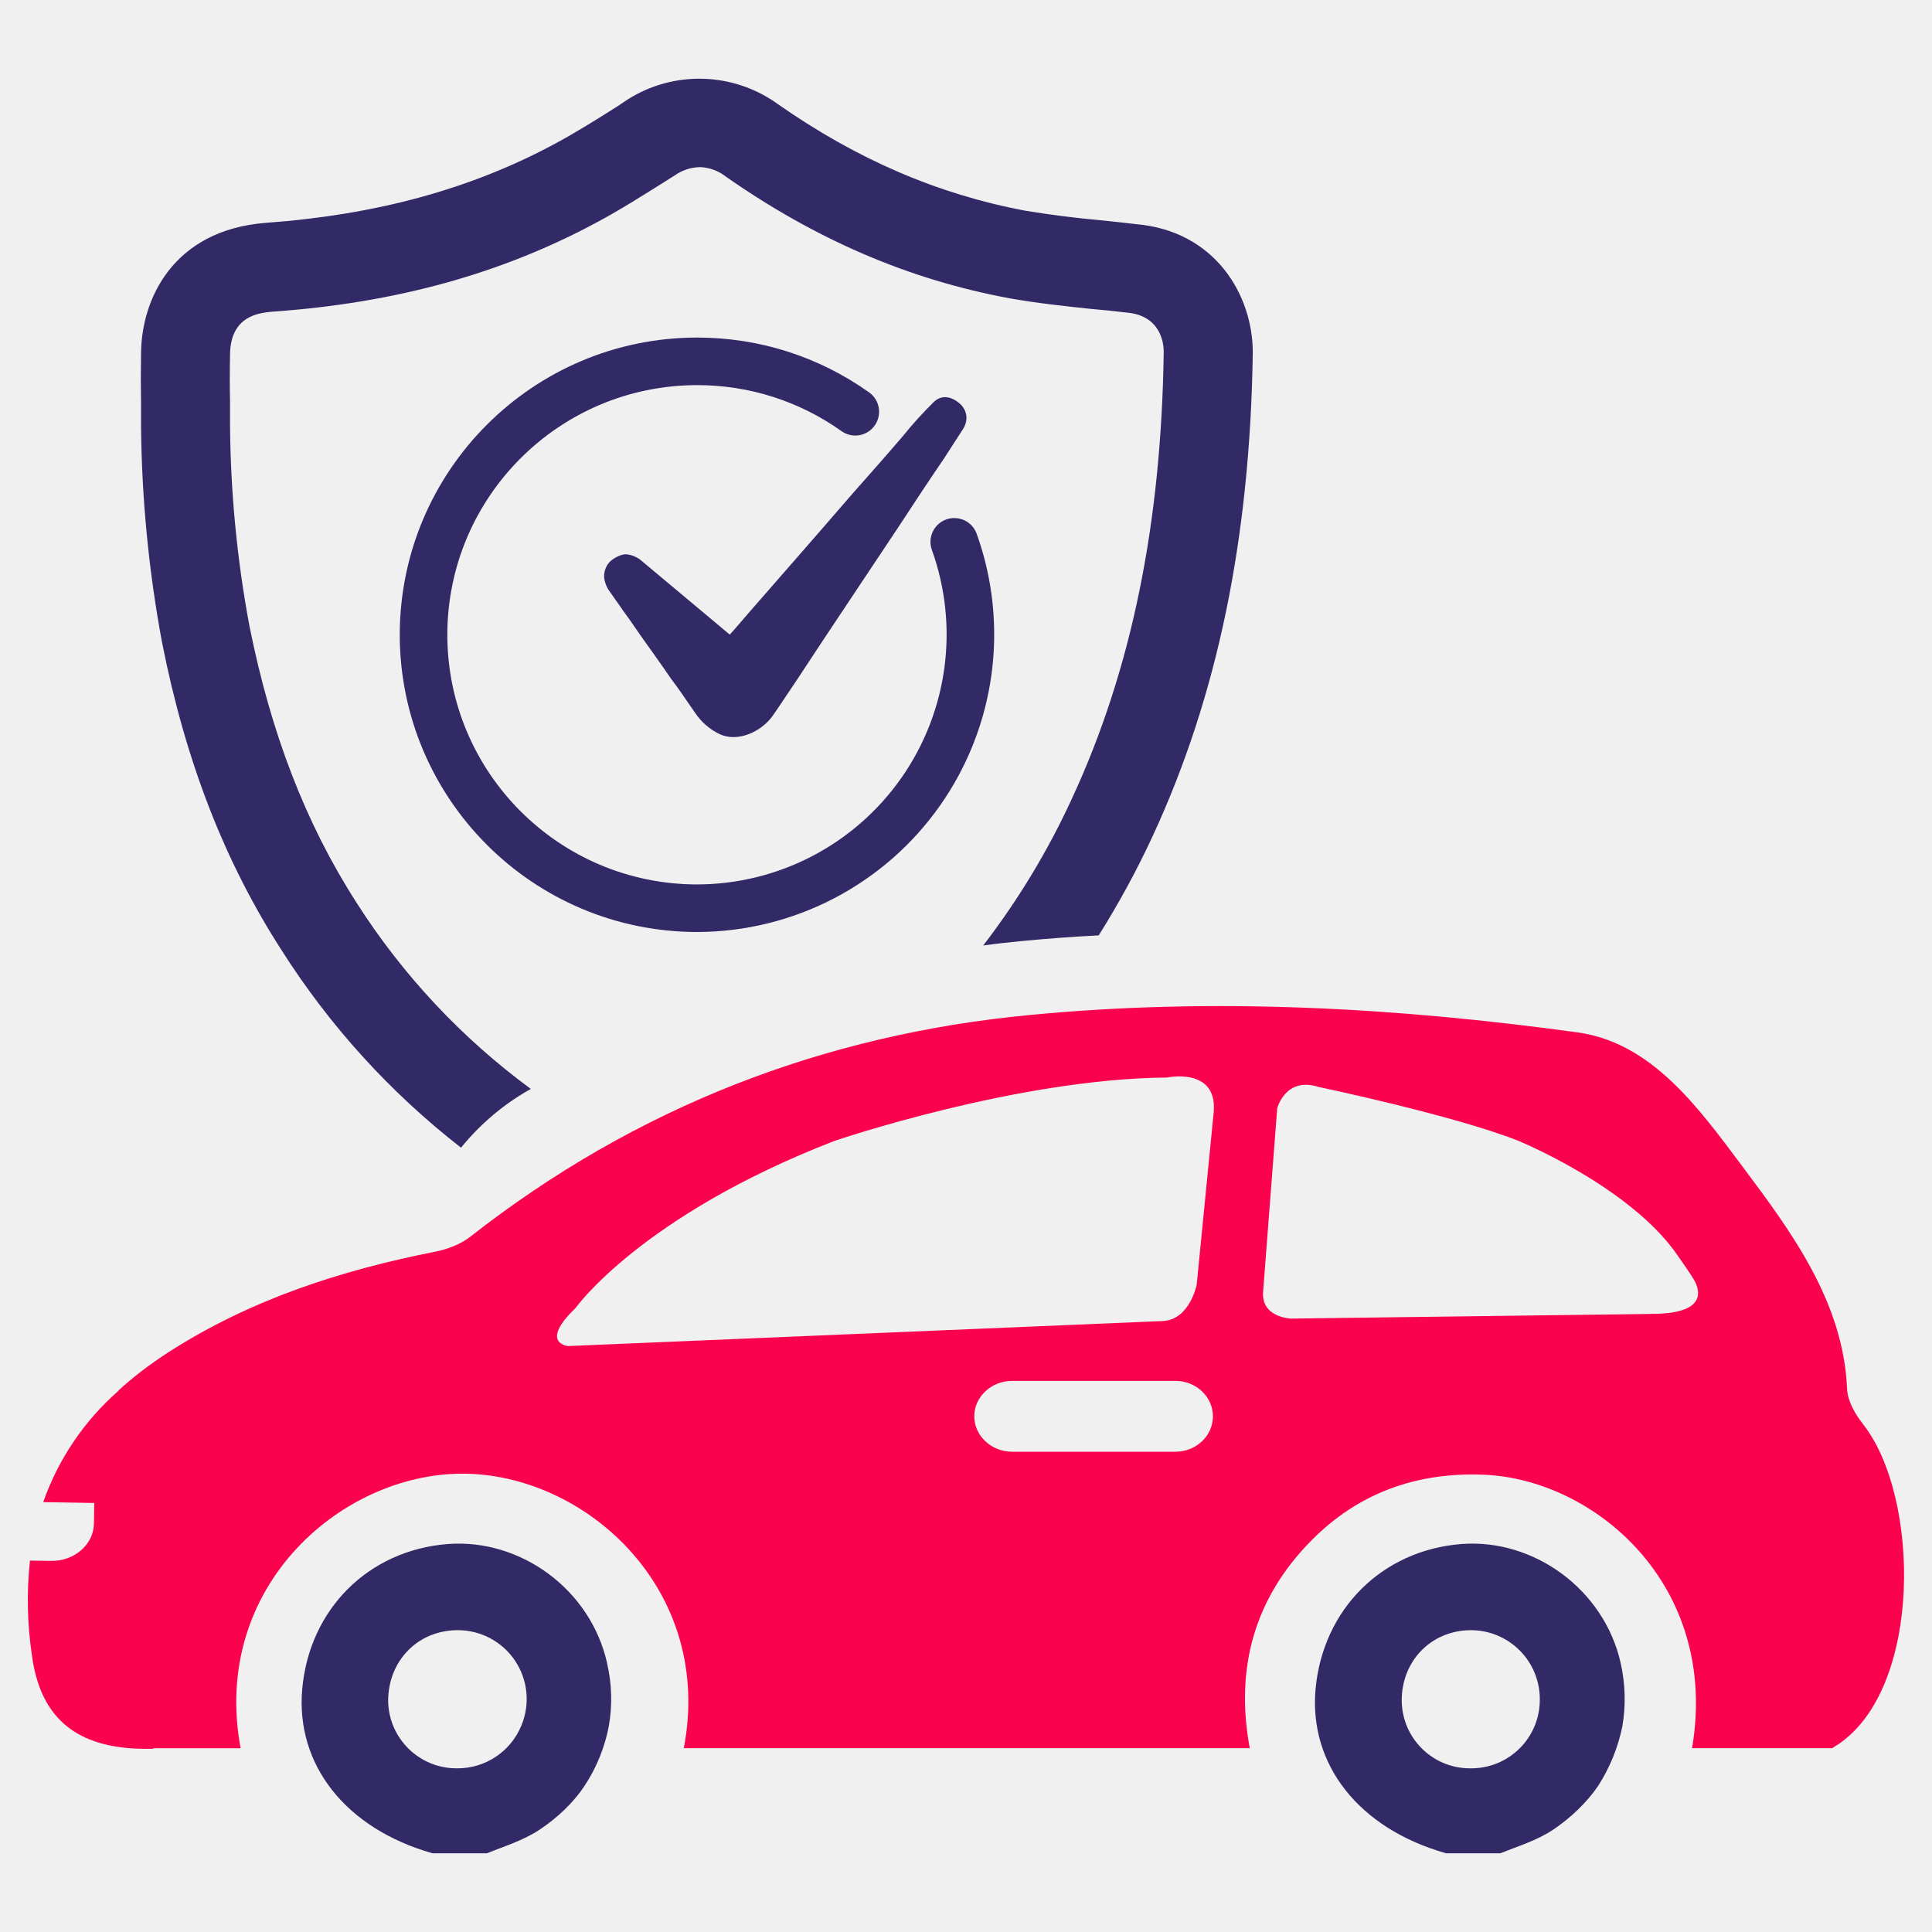
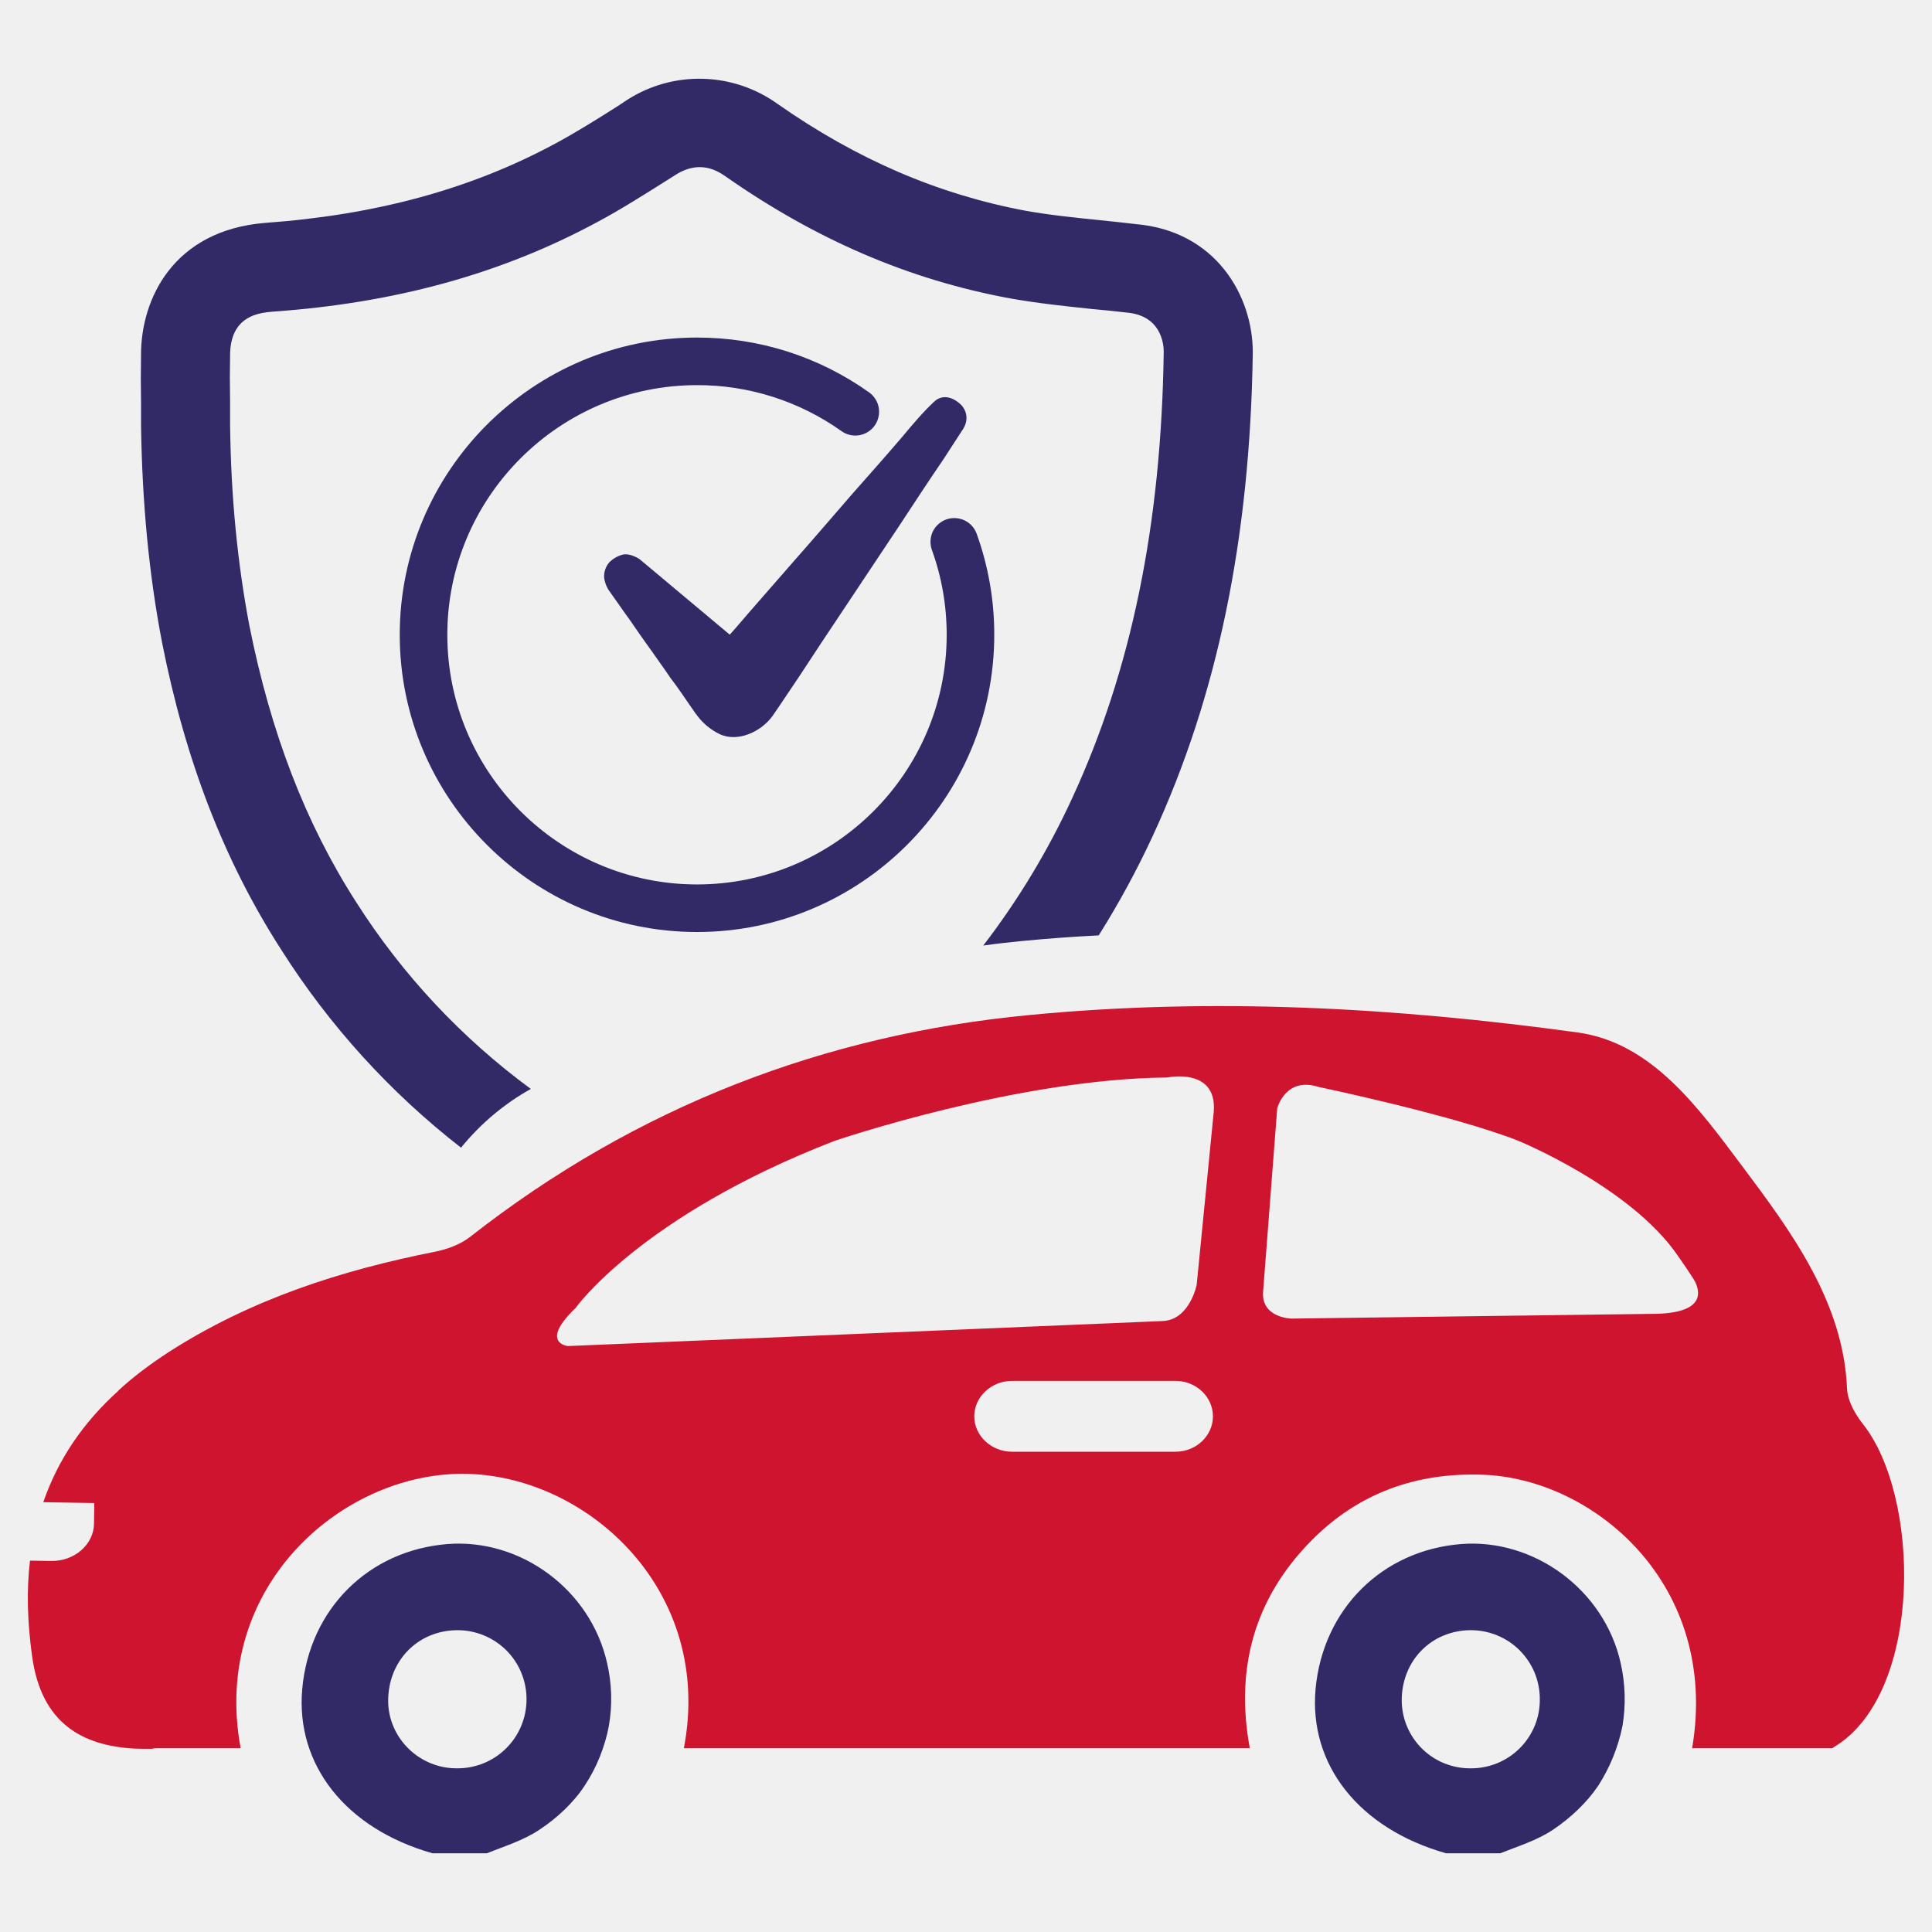
- <svg xmlns="http://www.w3.org/2000/svg" width="32" height="32" fill="none">
-   <g clip-path="url(#clip0_411_9102)">
-     <path d="M18.813 3.712c-.196-.024-.393-.044-.585-.064a17.05 17.05 0 01-1.239-.157c-1.45-.271-2.798-.851-4.11-1.77a2.22 2.22 0 00-2.488-.07l-.163.109c-.34.216-.694.437-1.033.619-1.396.753-2.965 1.18-4.804 1.313-1.52.123-2.055 1.259-2.055 2.179-.005.265-.005.53 0 .787v.388a20.58 20.58 0 00.349 3.6c.388 1.961 1.032 3.623 1.976 5.088a12.9 12.9 0 002.975 3.275c.32-.394.712-.725 1.156-.973A11.499 11.499 0 015.9 14.943c-.84-1.308-1.416-2.807-1.77-4.583a18.865 18.865 0 01-.32-3.324v-.393a18.99 18.99 0 010-.757c0-.664.492-.703.694-.723 2.046-.143 3.806-.63 5.39-1.485.388-.207.781-.458 1.125-.674l.163-.103a.756.756 0 01.408-.133.73.73 0 01.432.157c1.5 1.048 3.034 1.707 4.701 2.016.443.079.895.128 1.362.177.187.015.37.035.576.059.57.049.614.517.614.649-.04 2.857-.536 5.276-1.52 7.4-.397.864-.89 1.68-1.47 2.434.212-.029.429-.053.645-.074.422-.04.845-.072 1.268-.093.333-.53.632-1.08.895-1.647 1.072-2.316 1.613-4.932 1.657-8.01 0-.939-.614-2.011-1.937-2.124z" fill="#322967" />
-     <path d="M11.545 15.437a4.93 4.93 0 01-4.924-4.923 4.929 4.929 0 014.924-4.923c1.029 0 2.014.314 2.85.908a.394.394 0 11-.457.642 4.11 4.11 0 00-2.393-.762 4.14 4.14 0 00-4.136 4.135 4.14 4.14 0 004.136 4.135 4.14 4.14 0 003.89-5.54.394.394 0 01.742-.268 4.93 4.93 0 01-4.632 6.596z" fill="#322967" />
-     <path d="M15.926 7.145c-.095.148-.196.301-.29.449-.249.364-.492.733-.734 1.103l-.882 1.325c-.264.396-.528.791-.786 1.187-.148.217-.29.438-.438.65-.185.258-.58.448-.887.295a1 1 0 01-.386-.333c-.031-.047-.063-.09-.095-.137l-.142-.206a7.13 7.13 0 00-.18-.248c-.063-.095-.132-.19-.195-.28-.069-.1-.138-.195-.206-.29-.064-.09-.132-.185-.196-.28-.058-.084-.116-.169-.18-.253-.041-.064-.089-.127-.137-.196l-.11-.158c-.006-.005-.011-.016-.017-.027a.5.5 0 01-.058-.174.35.35 0 01.09-.264.5.5 0 01.216-.121s.106-.037.28.074l1.494 1.25c.106-.115.206-.237.312-.358l.765-.876c.317-.36.628-.723.94-1.082.285-.322.57-.644.85-.971a6.51 6.51 0 01.517-.57c.148-.138.328-.069.454.058 0 0 .186.185 0 .433zm10.917 20.399c-.273-1.217-1.437-2.063-2.639-1.97-1.314.103-2.292 1.08-2.414 2.4-.113 1.25.713 2.311 2.16 2.722h.9c.278-.112.605-.21.874-.39.284-.191.557-.446.748-.729a2.9 2.9 0 00.4-.987 2.702 2.702 0 00-.029-1.046zm-2.483 1.745a1.13 1.13 0 01-1.143-1.115c-.005-.664.488-1.168 1.139-1.173a1.141 1.141 0 011.148 1.144 1.134 1.134 0 01-1.144 1.144zm-14.305-1.745c-.274-1.217-1.432-2.063-2.64-1.97-1.314.103-2.291 1.08-2.409 2.4-.112 1.25.714 2.311 2.156 2.722h.904c.273-.112.6-.21.87-.39.288-.191.562-.446.747-.729.196-.293.337-.645.401-.987a2.601 2.601 0 00-.03-1.046zm-2.483 1.745a1.132 1.132 0 01-1.143-1.115c0-.664.488-1.168 1.143-1.173a1.14 1.14 0 011.062 1.583 1.14 1.14 0 01-1.062.705z" fill="#322967" />
-     <path d="M30.852 23.58c-.127-.161-.25-.376-.259-.576-.058-1.437-.928-2.61-1.73-3.68-.728-.973-1.5-2.053-2.732-2.224-3.02-.415-6.05-.581-9.08-.288-3.387.322-6.505 1.51-9.272 3.68-.161.122-.371.2-.572.24-1.554.308-3.05.787-4.418 1.666-.308.2-.586.41-.83.636v.005A4.375 4.375 0 00.716 24.88l.845.014-.005.343c-.005.346-.327.625-.713.616l-.347-.005a6.178 6.178 0 00.034 1.578c.151 1.124.84 1.486 1.69 1.535.094.005.191.005.29.005a.195.195 0 00.048-.01h1.427c-.503-2.708 1.73-4.605 3.768-4.546 2.004.059 4.071 1.95 3.573 4.545H20.7c-.245-1.319.073-2.482 1.021-3.44.772-.782 1.73-1.129 2.83-1.09 1.843.059 3.935 1.818 3.475 4.53h2.322s.078-.053.083-.053c1.417-.928 1.378-4.12.42-5.322zm-11.382.465h-2.708c-.342 0-.625-.264-.625-.587 0-.322.283-.586.625-.586h2.708c.342 0 .62.264.62.587 0 .322-.278.586-.62.586zm.351-2.767s-.112.573-.552.602l-9.863.415s-.479-.049.127-.63c0 0 1.08-1.525 4.286-2.767 0 0 3.01-1.031 5.513-1.051 0 0 .826-.176.772.562l-.283 2.87zm7.517.485l-5.953.077s-.498-.014-.464-.445l.234-3.04s.137-.527.684-.352c0 0 2.224.465 3.304.89 0 0 1.877.767 2.654 1.916 0 0 .235.332.284.43.044.103.235.528-.743.523z" fill="#FB024E" />
+ <svg xmlns="http://www.w3.org/2000/svg" width="32" height="32" viewBox="0 0 32 32" fill="none">
+   <g clip-path="url(#clip0_652_7780)">
+     <path d="M18.813 3.712C18.617 3.688 18.42 3.668 18.228 3.648C17.796 3.604 17.373 3.56 16.989 3.491C15.539 3.22 14.191 2.64 12.879 1.721C12.518 1.462 12.089 1.317 11.645 1.305C11.202 1.292 10.765 1.413 10.391 1.652L10.228 1.76C9.888 1.976 9.534 2.197 9.195 2.379C7.799 3.132 6.23 3.559 4.391 3.692C2.872 3.815 2.336 4.951 2.336 5.871C2.331 6.136 2.331 6.402 2.336 6.658V7.046C2.355 8.344 2.469 9.524 2.685 10.646C3.073 12.607 3.717 14.27 4.661 15.735C5.457 16.989 6.463 18.097 7.636 19.009C7.956 18.615 8.348 18.284 8.792 18.036C7.645 17.193 6.664 16.144 5.9 14.943C5.059 13.635 4.484 12.136 4.13 10.36C3.934 9.328 3.825 8.236 3.811 7.036V6.643C3.806 6.39 3.806 6.138 3.811 5.886C3.811 5.222 4.302 5.183 4.504 5.163C6.55 5.02 8.31 4.533 9.893 3.678C10.282 3.471 10.675 3.22 11.019 3.004L11.182 2.901C11.319 2.812 11.457 2.768 11.59 2.768C11.737 2.768 11.88 2.822 12.022 2.925C13.522 3.973 15.056 4.632 16.723 4.941C17.166 5.02 17.618 5.069 18.085 5.118C18.272 5.133 18.454 5.153 18.661 5.177C19.231 5.226 19.275 5.694 19.275 5.826C19.236 8.683 18.739 11.102 17.756 13.226C17.358 14.09 16.865 14.907 16.286 15.661C16.497 15.631 16.714 15.607 16.93 15.586C17.352 15.545 17.775 15.514 18.198 15.493C18.531 14.964 18.83 14.413 19.093 13.846C20.165 11.53 20.706 8.914 20.75 5.836C20.751 4.897 20.136 3.825 18.813 3.712Z" fill="#322967" />
+     <path d="M11.545 15.437C8.83 15.437 6.621 13.228 6.621 10.514C6.621 7.799 8.83 5.591 11.545 5.591C12.574 5.591 13.559 5.905 14.395 6.499C14.437 6.529 14.473 6.567 14.5 6.611C14.528 6.654 14.546 6.703 14.555 6.754C14.563 6.805 14.562 6.858 14.55 6.908C14.539 6.958 14.518 7.006 14.488 7.048C14.458 7.091 14.42 7.126 14.376 7.154C14.332 7.181 14.283 7.2 14.232 7.209C14.181 7.217 14.129 7.216 14.078 7.204C14.028 7.193 13.98 7.171 13.938 7.141C13.239 6.644 12.402 6.377 11.545 6.379C9.265 6.379 7.409 8.234 7.409 10.514C7.409 12.794 9.264 14.649 11.545 14.649C13.825 14.649 15.68 12.794 15.68 10.514C15.68 10.031 15.598 9.558 15.435 9.109C15.4 9.01 15.405 8.902 15.449 8.807C15.493 8.713 15.573 8.64 15.672 8.604C15.77 8.569 15.879 8.574 15.973 8.618C16.068 8.662 16.141 8.742 16.177 8.841C16.37 9.377 16.469 9.943 16.468 10.514C16.468 13.228 14.259 15.437 11.545 15.437Z" fill="#322967" />
+     <path d="M15.926 7.145C15.831 7.293 15.73 7.446 15.635 7.594C15.387 7.958 15.144 8.327 14.902 8.697L14.02 10.022C13.756 10.418 13.492 10.813 13.234 11.209C13.086 11.426 12.943 11.647 12.796 11.858C12.611 12.117 12.215 12.307 11.909 12.154C11.773 12.086 11.653 11.989 11.56 11.869C11.55 11.852 11.537 11.836 11.523 11.821C11.492 11.774 11.46 11.732 11.428 11.684L11.286 11.478C11.228 11.394 11.168 11.311 11.106 11.23C11.043 11.135 10.974 11.04 10.911 10.95C10.842 10.85 10.773 10.755 10.705 10.66C10.641 10.57 10.573 10.475 10.509 10.38C10.451 10.296 10.393 10.211 10.33 10.127C10.288 10.063 10.24 10 10.192 9.931L10.081 9.773C10.076 9.768 10.071 9.757 10.065 9.746C10.035 9.692 10.016 9.633 10.007 9.572C10.003 9.524 10.009 9.476 10.025 9.431C10.04 9.385 10.065 9.344 10.097 9.308C10.158 9.25 10.232 9.208 10.313 9.187C10.313 9.187 10.419 9.15 10.593 9.261L12.087 10.512C12.193 10.396 12.293 10.274 12.399 10.153L13.164 9.277C13.481 8.918 13.792 8.554 14.104 8.195C14.389 7.873 14.674 7.551 14.954 7.224C15.117 7.028 15.281 6.833 15.471 6.654C15.619 6.516 15.799 6.585 15.925 6.712C15.926 6.712 16.111 6.897 15.926 7.145ZM26.843 27.544C26.57 26.327 25.406 25.481 24.204 25.574C22.89 25.677 21.912 26.654 21.79 27.974C21.677 29.225 22.503 30.285 23.95 30.696H24.849C25.128 30.584 25.455 30.486 25.724 30.305C26.008 30.115 26.281 29.86 26.472 29.577C26.665 29.276 26.801 28.941 26.873 28.59C26.931 28.242 26.921 27.887 26.843 27.544ZM24.36 29.289C24.061 29.292 23.772 29.177 23.558 28.968C23.344 28.759 23.221 28.474 23.217 28.174C23.212 27.51 23.705 27.006 24.356 27.001C24.506 27 24.656 27.029 24.796 27.086C24.935 27.143 25.062 27.227 25.169 27.333C25.275 27.44 25.36 27.566 25.418 27.705C25.475 27.845 25.505 27.994 25.504 28.145C25.506 28.295 25.477 28.445 25.42 28.584C25.363 28.723 25.278 28.85 25.172 28.956C25.065 29.063 24.939 29.147 24.799 29.204C24.66 29.261 24.511 29.29 24.36 29.289ZM10.055 27.544C9.781 26.327 8.623 25.481 7.416 25.574C6.101 25.677 5.124 26.654 5.006 27.974C4.894 29.225 5.72 30.285 7.162 30.696H8.066C8.339 30.584 8.667 30.486 8.936 30.305C9.224 30.115 9.498 29.86 9.683 29.577C9.879 29.284 10.02 28.932 10.084 28.59C10.145 28.243 10.135 27.887 10.055 27.544ZM7.572 29.289C6.947 29.294 6.433 28.79 6.429 28.174C6.429 27.51 6.917 27.006 7.572 27.001C7.723 27 7.872 27.029 8.012 27.086C8.151 27.143 8.278 27.227 8.385 27.333C8.492 27.44 8.577 27.566 8.634 27.705C8.692 27.845 8.721 27.994 8.721 28.145C8.721 28.295 8.692 28.445 8.634 28.584C8.577 28.723 8.492 28.85 8.385 28.956C8.278 29.063 8.152 29.147 8.012 29.204C7.873 29.261 7.723 29.29 7.572 29.289Z" fill="#322967" />
+     <path d="M30.852 23.581C30.725 23.419 30.603 23.204 30.593 23.004C30.535 21.567 29.665 20.394 28.863 19.324C28.135 18.352 27.363 17.271 26.131 17.101C23.111 16.685 20.081 16.519 17.051 16.812C13.664 17.134 10.546 18.322 7.779 20.492C7.618 20.614 7.408 20.692 7.207 20.732C5.653 21.04 4.158 21.518 2.789 22.398C2.481 22.599 2.203 22.808 1.958 23.034V23.038C1.367 23.571 0.956 24.187 0.717 24.881L1.562 24.895L1.557 25.238C1.552 25.584 1.23 25.863 0.844 25.854L0.497 25.849C0.438 26.337 0.453 26.865 0.531 27.427C0.682 28.551 1.371 28.913 2.222 28.962C2.315 28.966 2.412 28.966 2.51 28.966C2.527 28.965 2.543 28.962 2.559 28.956H3.986C3.483 26.249 5.716 24.352 7.754 24.412C9.758 24.47 11.825 26.361 11.327 28.956H20.701C20.456 27.637 20.774 26.474 21.722 25.516C22.494 24.734 23.452 24.387 24.552 24.426C26.395 24.485 28.487 26.244 28.027 28.956H30.349C30.349 28.956 30.427 28.902 30.432 28.902C31.849 27.974 31.81 24.783 30.852 23.581ZM19.47 24.045H16.762C16.42 24.045 16.137 23.781 16.137 23.459C16.137 23.136 16.42 22.872 16.762 22.872H19.47C19.812 22.872 20.09 23.136 20.09 23.459C20.09 23.781 19.812 24.045 19.47 24.045ZM19.821 21.279C19.821 21.279 19.709 21.851 19.269 21.88L9.406 22.295C9.406 22.295 8.927 22.246 9.533 21.665C9.533 21.665 10.613 20.14 13.819 18.898C13.819 18.898 16.83 17.867 19.332 17.847C19.332 17.847 20.158 17.671 20.104 18.409L19.821 21.279ZM27.338 21.762L21.385 21.84C21.385 21.84 20.887 21.826 20.921 21.395L21.155 18.355C21.155 18.355 21.292 17.828 21.839 18.003C21.839 18.003 24.063 18.468 25.143 18.893C25.143 18.893 27.02 19.66 27.797 20.809C27.797 20.809 28.032 21.142 28.081 21.239C28.125 21.342 28.316 21.767 27.338 21.762Z" fill="#CF1430" />
  </g>
  <defs>
-     <clipPath id="clip0_411_9102">
-       <path fill="#fff" d="M0 0h32v32H0z" />
+     <clipPath id="clip0_652_7780">
+       <rect width="32" height="32" fill="white" />
    </clipPath>
  </defs>
</svg>
